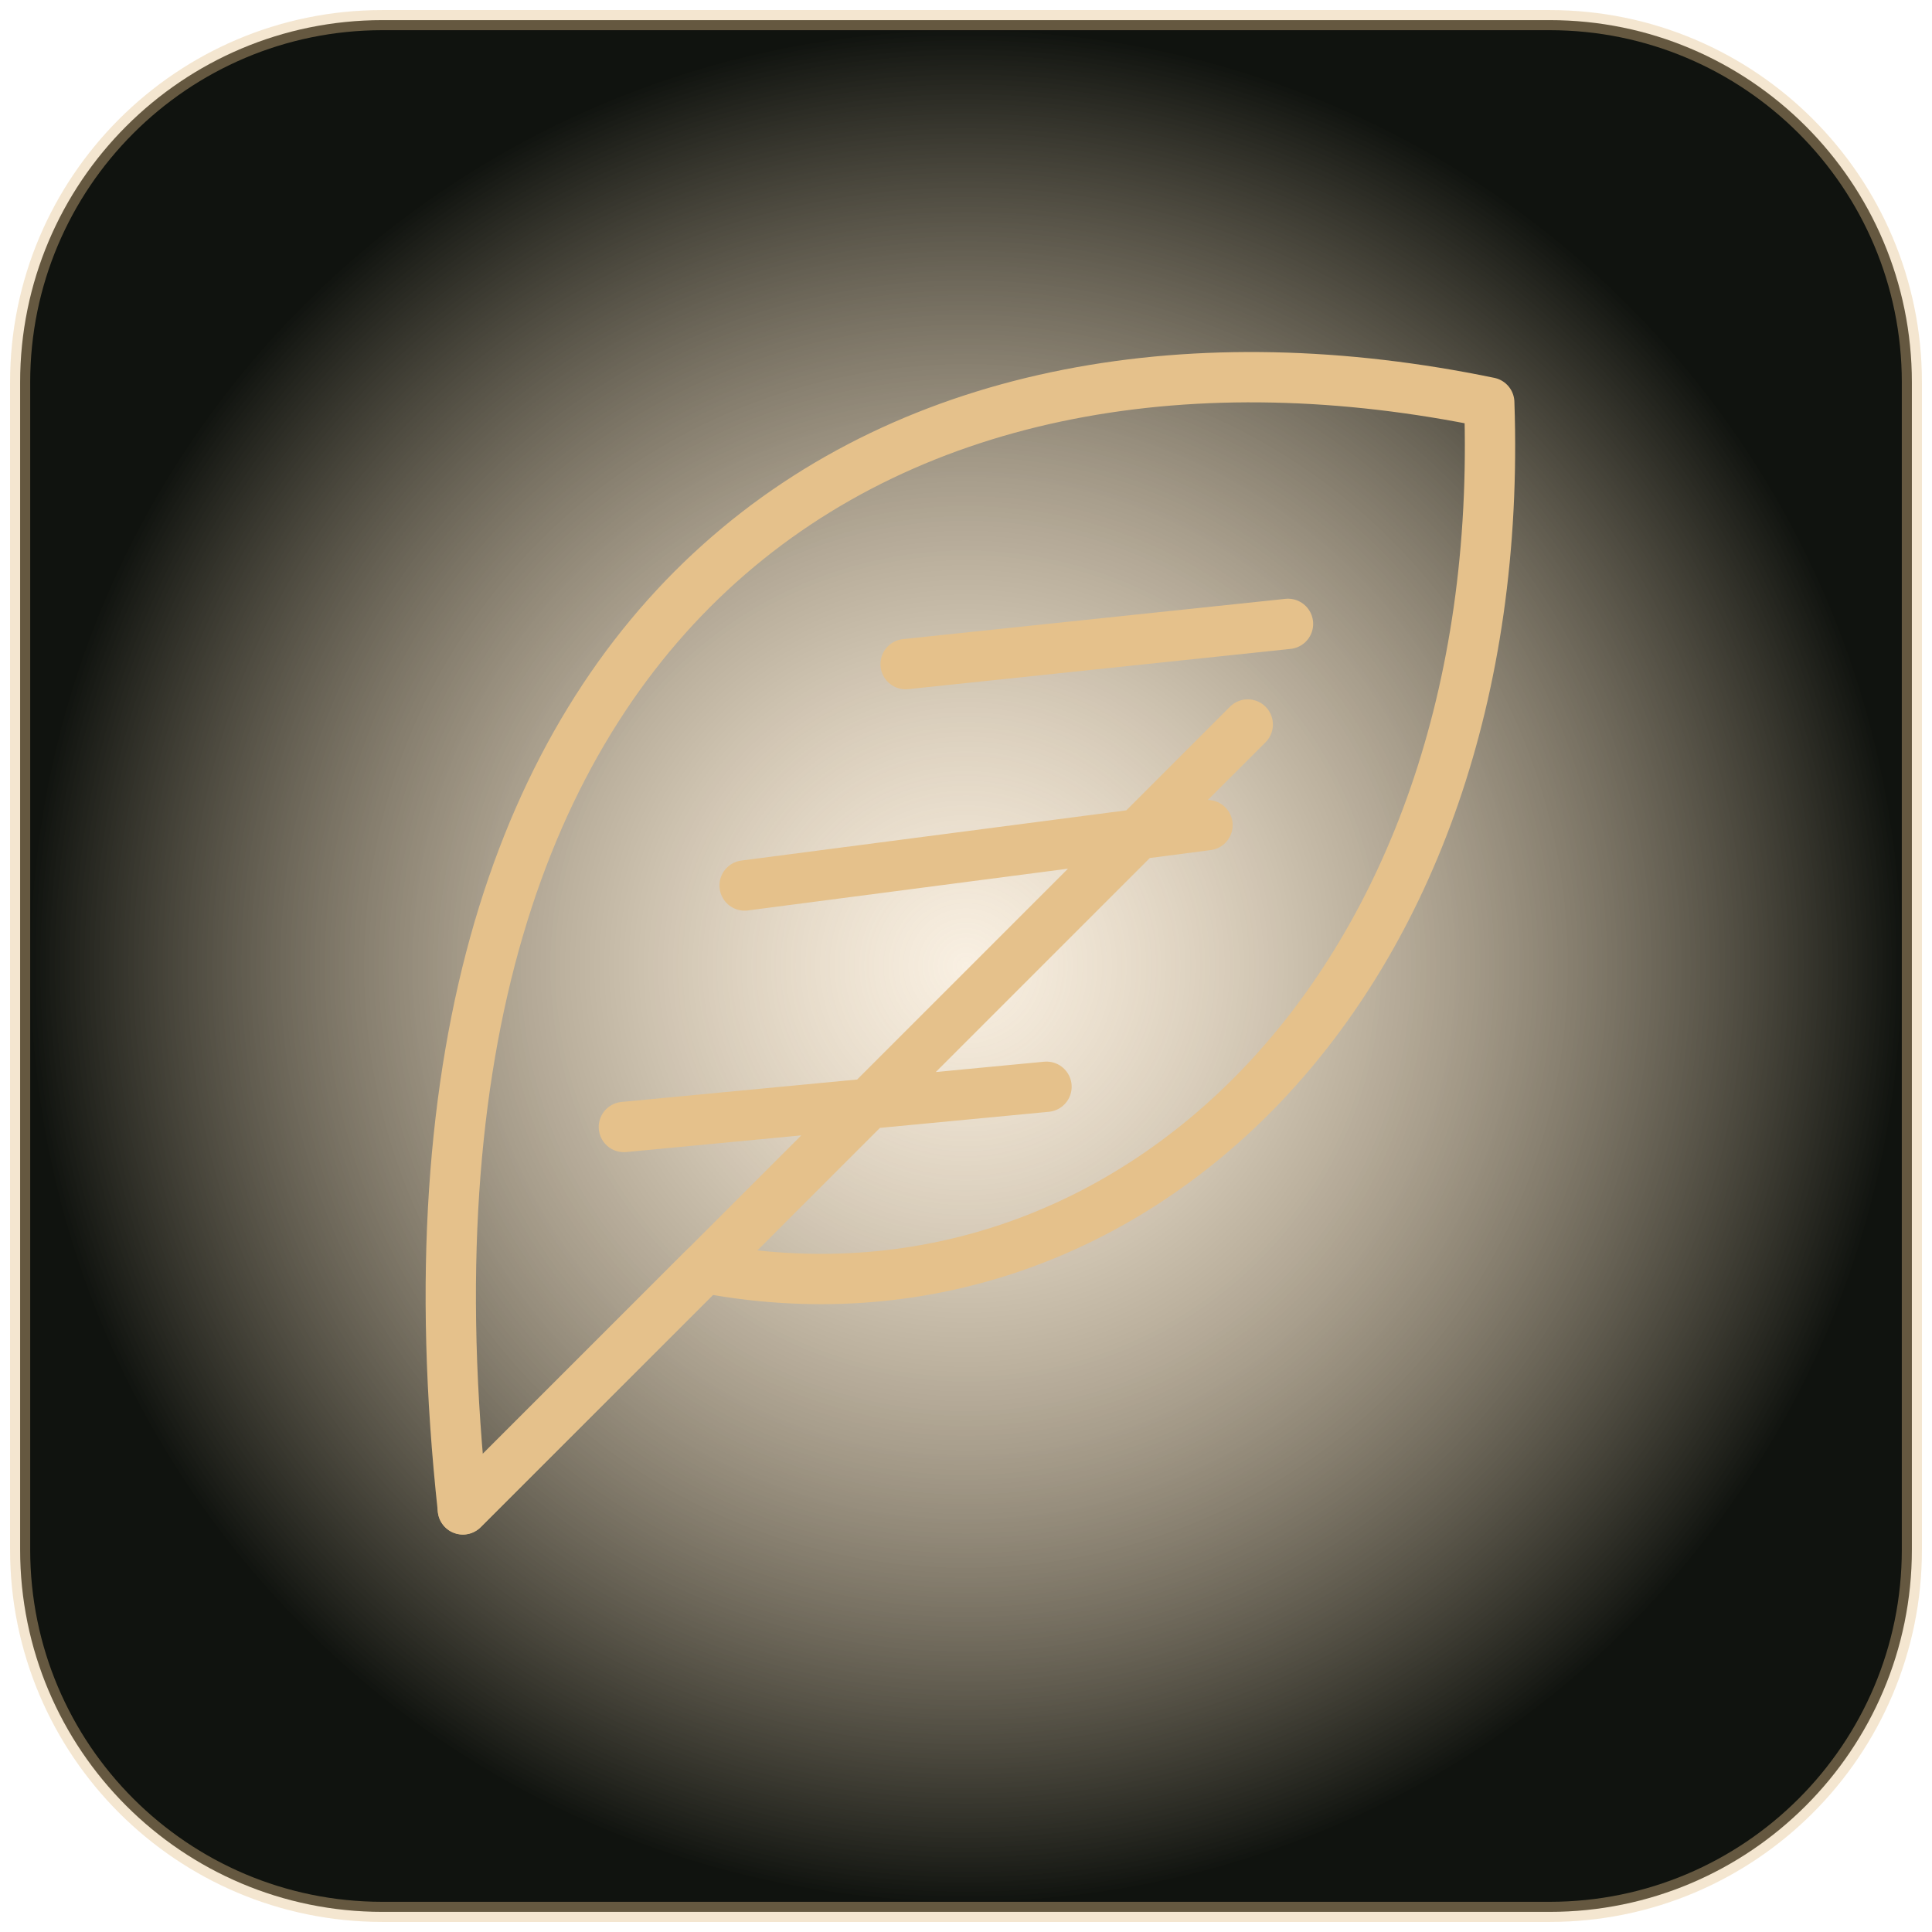
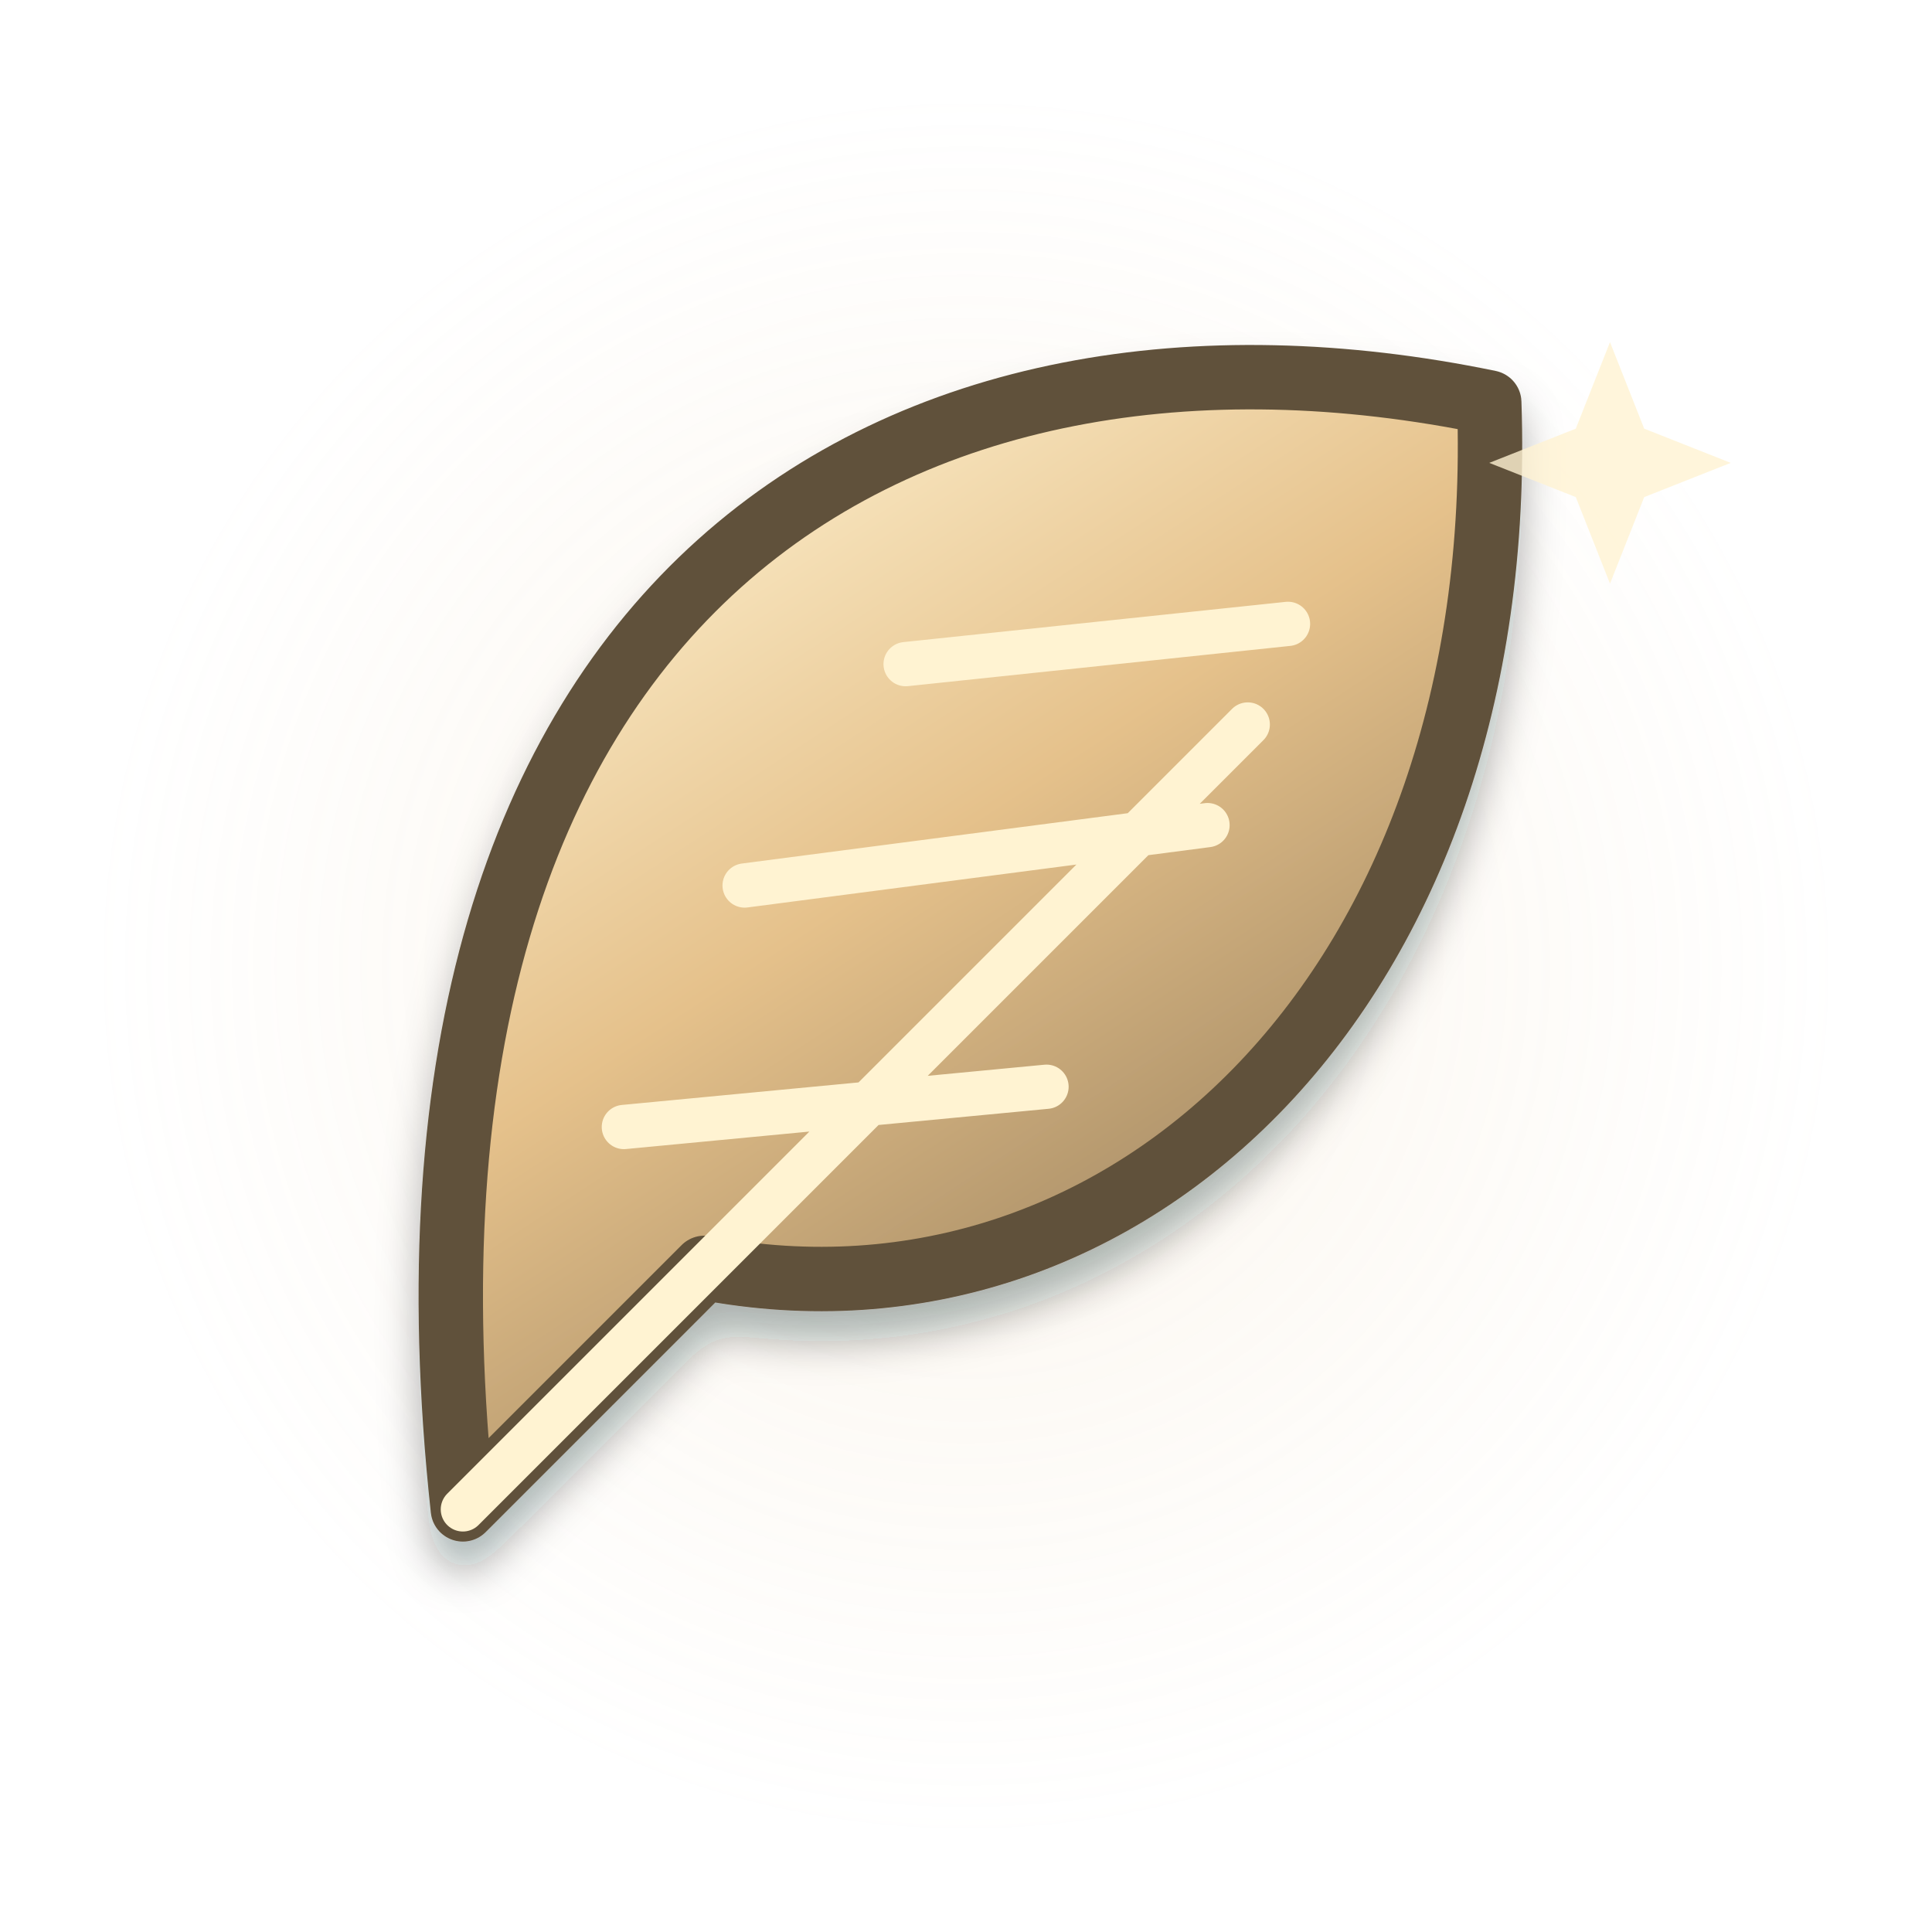
<svg xmlns="http://www.w3.org/2000/svg" viewBox="0 0 96 96">
  <defs>
-     <radialGradient id="g">
-       <stop stop-color="#e5c18b" stop-opacity=".25" />
-       <stop offset="1" stop-color="#10130f" />
+     <linearGradient id="body" x1=".2" x2=".8" y2="1">
+       <stop stop-color="#fff3d2" />
+       <stop offset=".42" stop-color="#e5c18b" />
+       <stop offset="1" stop-color="#857051" />
+     </linearGradient>
+     <linearGradient id="highlight" x2=".6" y2="1">
+       <stop stop-color="#fff7da" />
+       <stop offset="1" stop-color="#e5c18b" />
+     </linearGradient>
+     <radialGradient id="halo">
+       <stop stop-color="#e5c18b" stop-opacity=".16" />
+       <stop offset="1" stop-color="#e5c18b" stop-opacity="0" />
    </radialGradient>
+     <filter id="shadow" x="-30%" y="-30%" width="160%" height="160%">
+       <feDropShadow dx="0" dy="1.5" stdDeviation="1" flood-color="#111415" flood-opacity=".32" />
+     </filter>
  </defs>
-   <rect x="1" y="1" width="94" height="94" rx="18" fill="url(#g)" stroke="#e5c18b" stroke-opacity=".4" />
-   <g transform="translate(8 8)" fill="none" stroke="#e5c18b" stroke-width="2.5" stroke-linecap="round" stroke-linejoin="round">
-     <path d="M15 67C10 21 37 6 66 12c1 29-18 47-39 43Z" />
-     <path d="m15 67 39-39M23 48l21-2M29 36l23-3M37 25l19-2" />
+   <circle cx="48" cy="48" r="44" fill="url(#halo)" />
+   <g transform="translate(8 8)" stroke-linecap="round" stroke-linejoin="round" filter="url(#shadow)">
+     <path d="M15 67C10 21 37 6 66 12c1 29-18 47-39 43Z" fill="url(#body)" stroke="#60513a" stroke-width="3.2" />
+     <path d="m15 67 39-39M23 48l21-2M29 36l23-3M37 25l19-2" fill="none" stroke="#fff3d2" stroke-width="2.2" />
  </g>
+   <path d="m80 17 1.7 4.3L86 23l-4.3 1.7L80 29l-1.7-4.3L74 23l4.3-1.7Z" fill="#fff3d2" opacity=".8" />
</svg>
